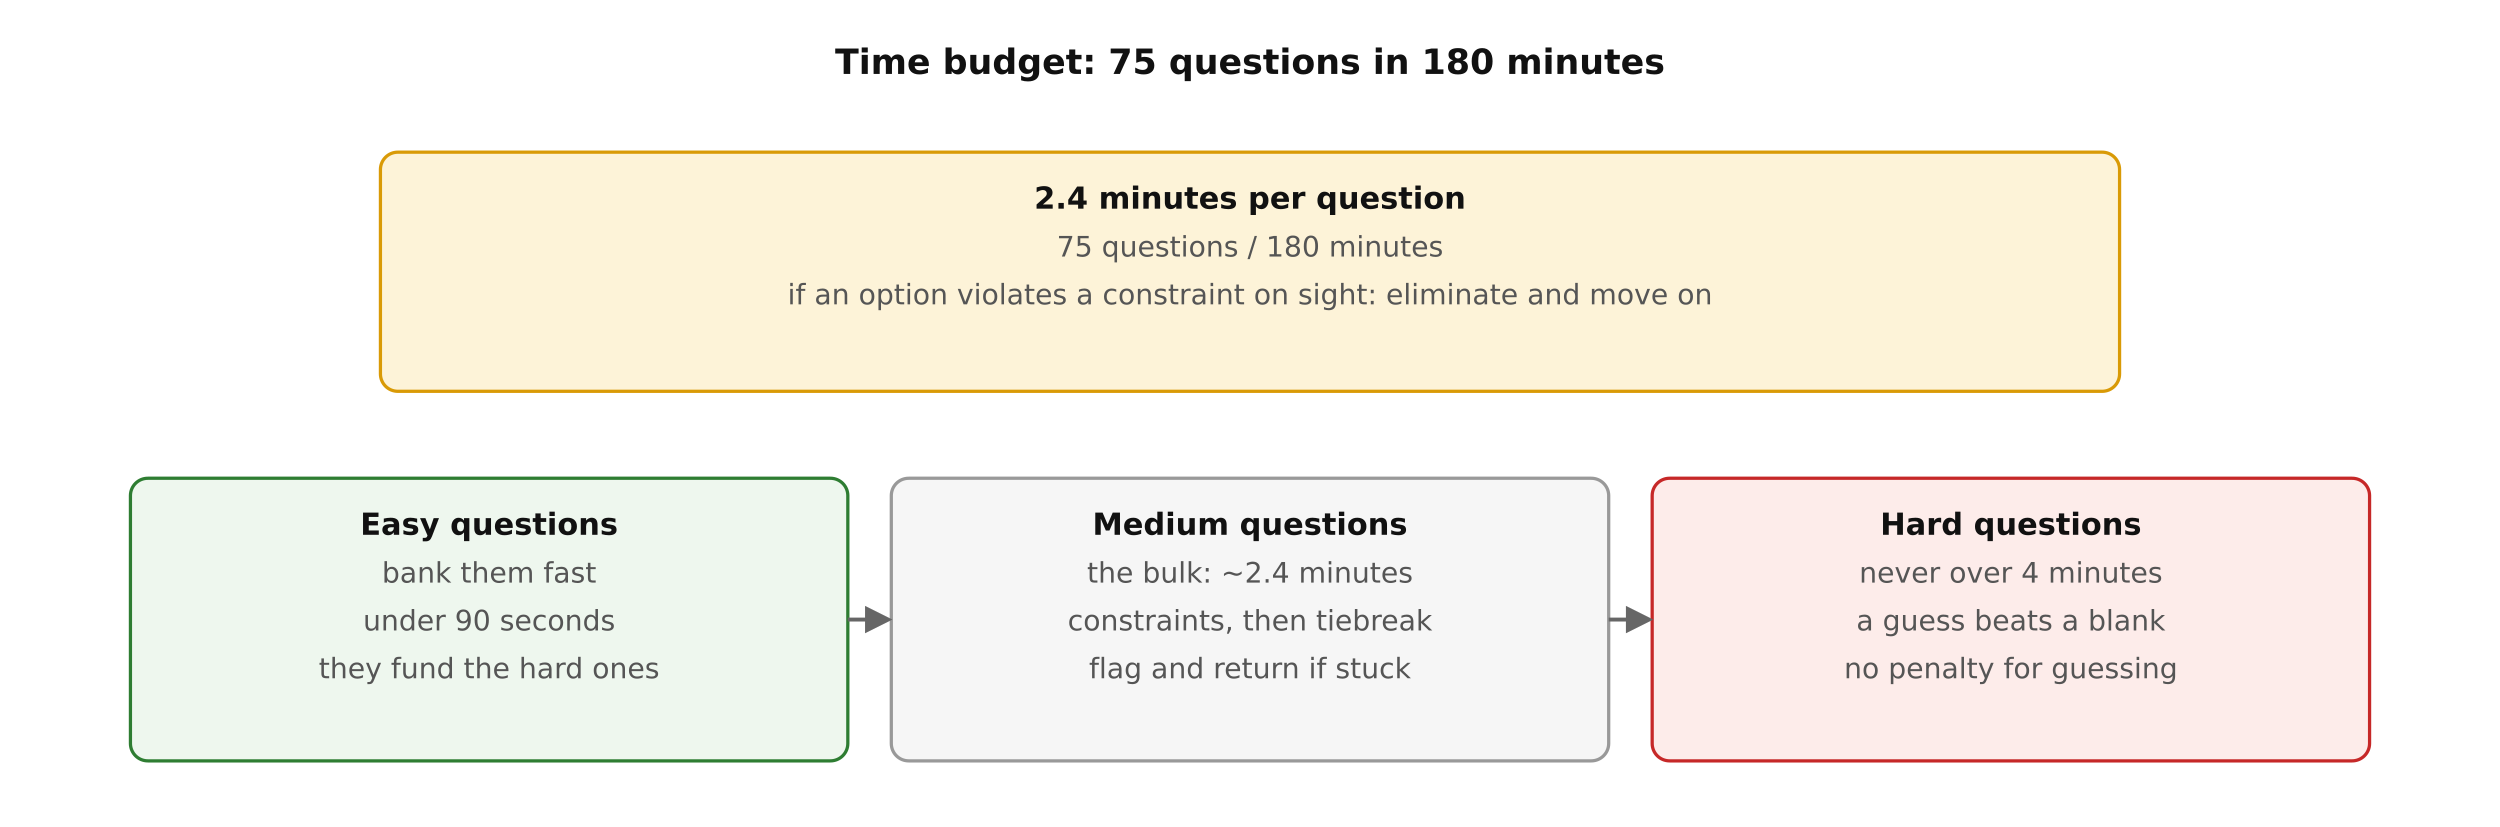
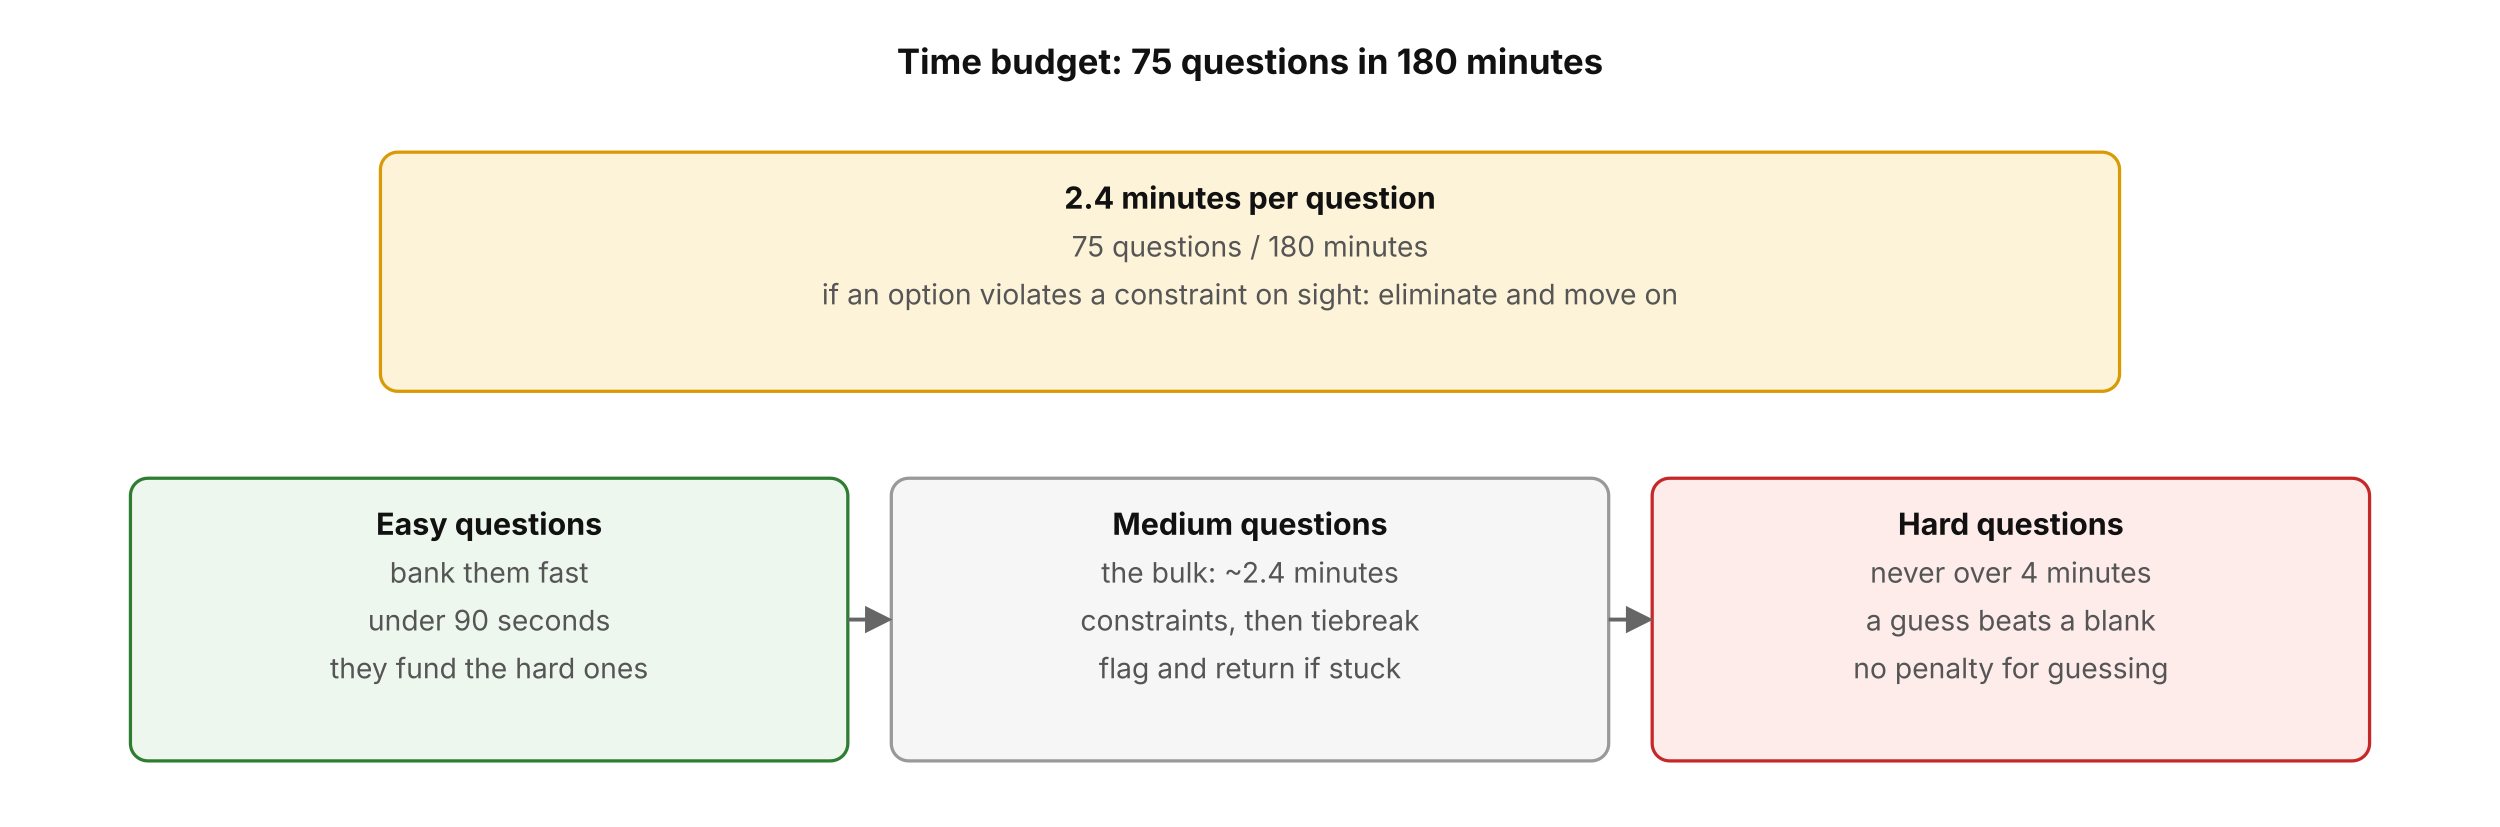
- <svg xmlns="http://www.w3.org/2000/svg" width="100%" viewBox="0 0 1150 380" role="img" style="background:#ffffff;font-family:DejaVu Sans,Verdana,sans-serif" aria-label="Time budget: 2.4 minutes per question; easy under 90 seconds, medium on pace, hard capped at 4 minutes">
+ <svg xmlns="http://www.w3.org/2000/svg" width="100%" viewBox="0 0 1150 380" role="img" style="background:#ffffff;font-family:'Anthropic Sans',Inter,'Source Sans 3','IBM Plex Sans',sans-serif" aria-label="Time budget: 2.4 minutes per question; easy under 90 seconds, medium on pace, hard capped at 4 minutes">
  <defs>
    <marker id="ah" viewBox="0 0 10 10" refX="8" refY="5" markerWidth="7" markerHeight="7" orient="auto-start-reverse">
      <path d="M0,0 L10,5 L0,10 z" fill="#666666" />
    </marker>
  </defs>
  <text x="575" y="34" text-anchor="middle" font-size="16" fill="#111111" font-weight="bold">Time budget: 75 questions in 180 minutes</text>
  <rect x="175" y="70" width="800" height="110" rx="8" fill="#fdf3d8" stroke="#d99a06" stroke-width="1.5" />
  <text x="575" y="96" text-anchor="middle" font-size="14" fill="#111111" font-weight="bold">2.4 minutes per question</text>
  <text x="575" y="118" text-anchor="middle" font-size="13" fill="#555555">75 questions / 180 minutes</text>
  <text x="575" y="140" text-anchor="middle" font-size="13" fill="#555555">if an option violates a constraint on sight: eliminate and move on</text>
  <rect x="60" y="220" width="330" height="130" rx="8" fill="#eef7ee" stroke="#2e7d32" stroke-width="1.5" />
  <text x="225" y="246" text-anchor="middle" font-size="14" fill="#111111" font-weight="bold">Easy questions</text>
  <text x="225" y="268" text-anchor="middle" font-size="13" fill="#555555">bank them fast</text>
  <text x="225" y="290" text-anchor="middle" font-size="13" fill="#555555">under 90 seconds</text>
  <text x="225" y="312" text-anchor="middle" font-size="13" fill="#555555">they fund the hard ones</text>
  <rect x="410" y="220" width="330" height="130" rx="8" fill="#f6f6f6" stroke="#999999" stroke-width="1.5" />
  <text x="575" y="246" text-anchor="middle" font-size="14" fill="#111111" font-weight="bold">Medium questions</text>
  <text x="575" y="268" text-anchor="middle" font-size="13" fill="#555555">the bulk: ~2.4 minutes</text>
  <text x="575" y="290" text-anchor="middle" font-size="13" fill="#555555">constraints, then tiebreak</text>
  <text x="575" y="312" text-anchor="middle" font-size="13" fill="#555555">flag and return if stuck</text>
  <rect x="760" y="220" width="330" height="130" rx="8" fill="#fdecea" stroke="#c62828" stroke-width="1.5" />
  <text x="925" y="246" text-anchor="middle" font-size="14" fill="#111111" font-weight="bold">Hard questions</text>
  <text x="925" y="268" text-anchor="middle" font-size="13" fill="#555555">never over 4 minutes</text>
  <text x="925" y="290" text-anchor="middle" font-size="13" fill="#555555">a guess beats a blank</text>
  <text x="925" y="312" text-anchor="middle" font-size="13" fill="#555555">no penalty for guessing</text>
  <path d="M390,285 L408,285" fill="none" stroke="#666666" stroke-width="1.8" marker-end="url(#ah)" />
  <path d="M740,285 L758,285" fill="none" stroke="#666666" stroke-width="1.8" marker-end="url(#ah)" />
</svg>
